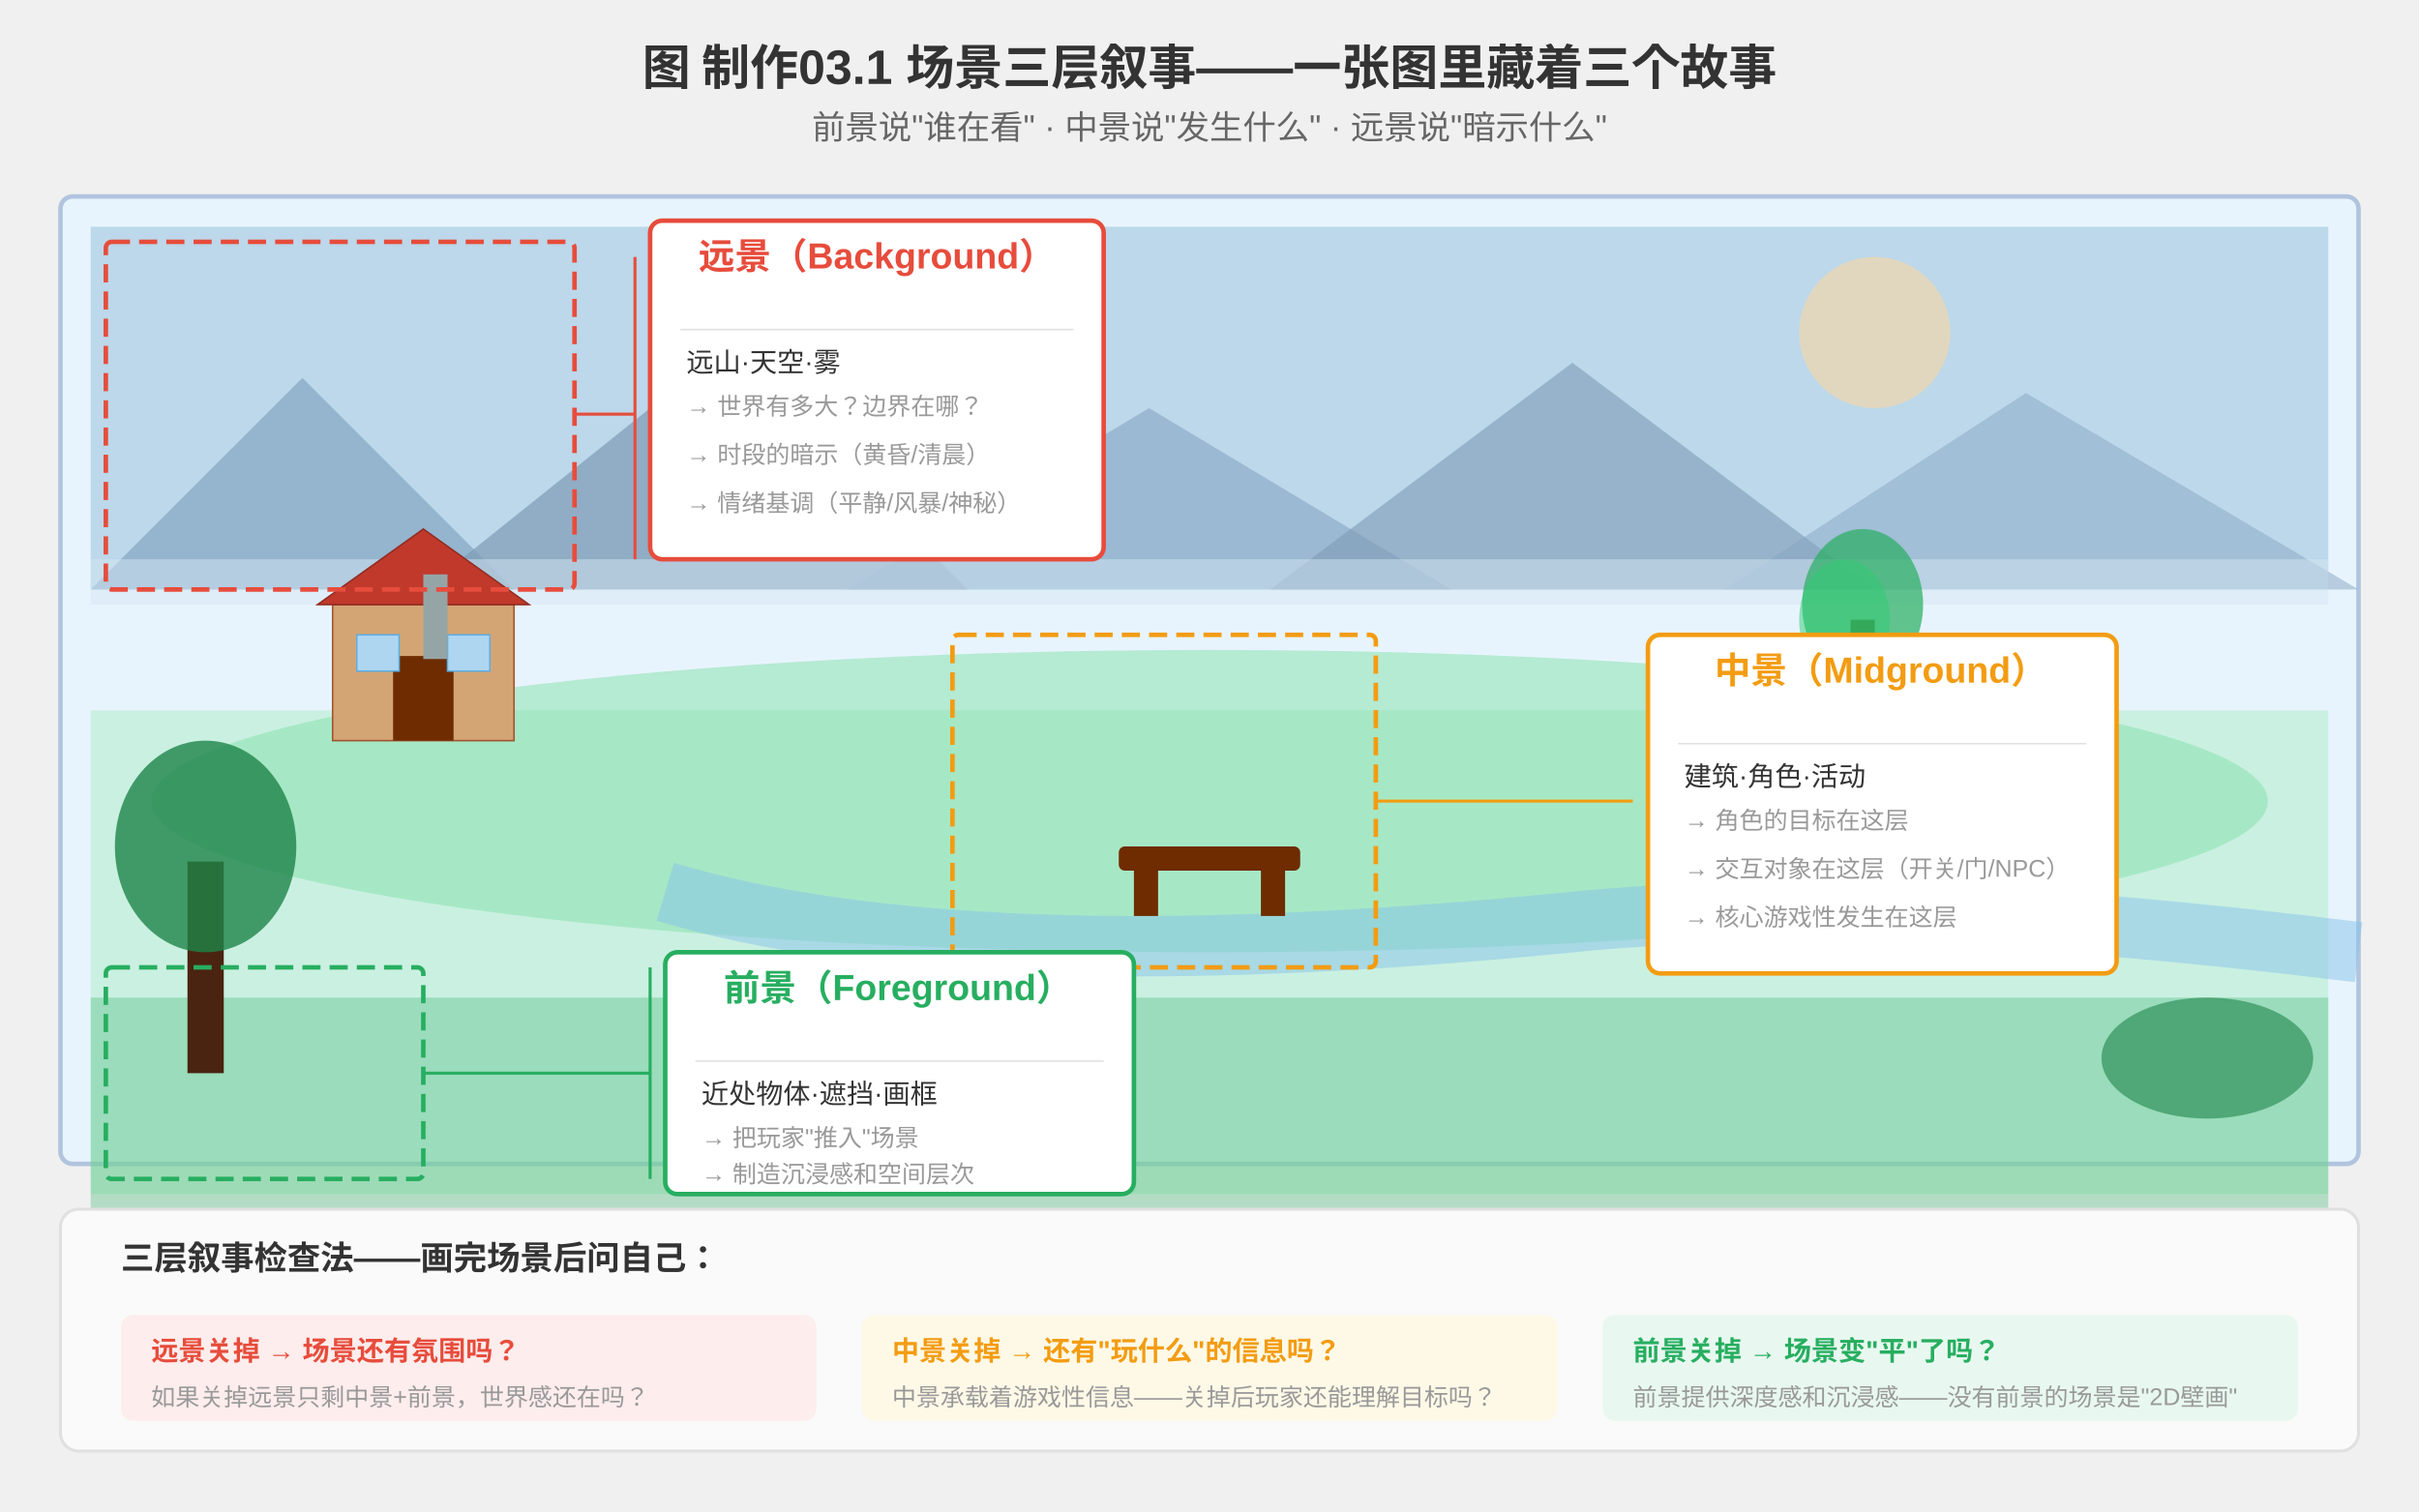
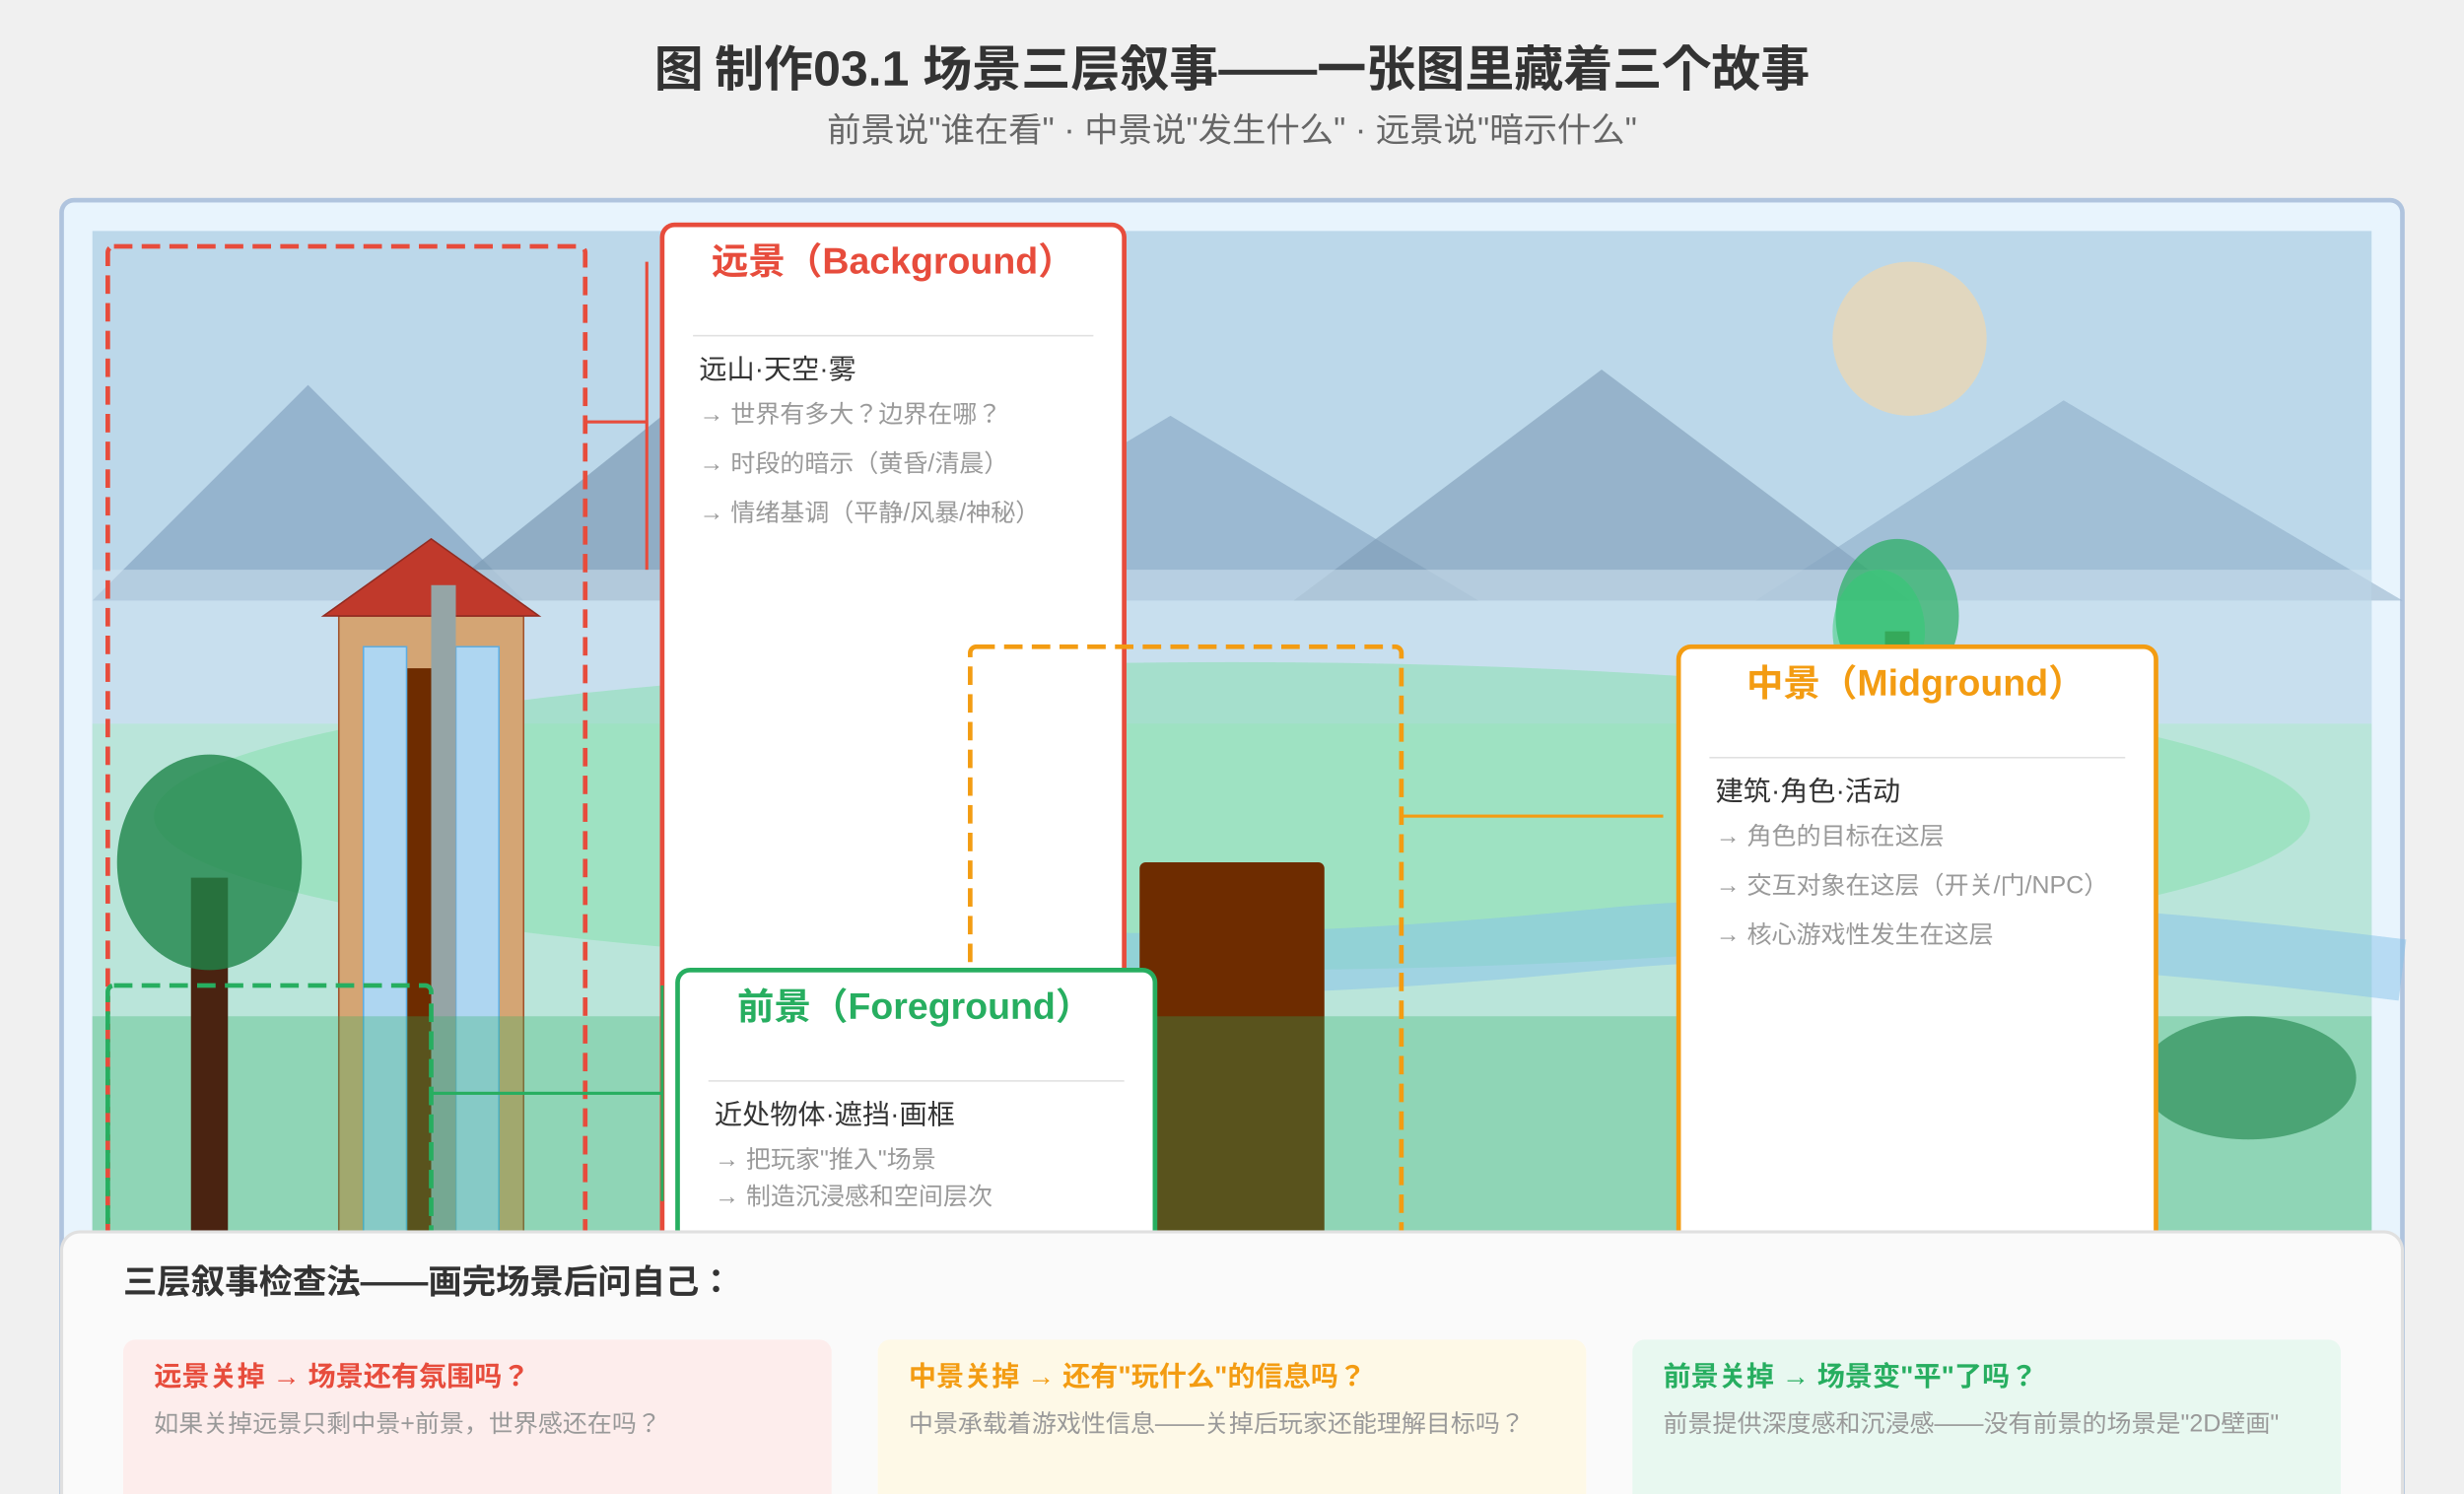
- <svg xmlns="http://www.w3.org/2000/svg" viewBox="0 0 800 500" width="800" height="500">
+ <svg xmlns="http://www.w3.org/2000/svg" viewBox="0.0 0.0 800.0 485" width="800" height="485">
  <style>
    text { font-family: 'PingFang SC','Microsoft YaHei',Arial,sans-serif; }
    .title { font-size: 16px; font-weight: bold; fill: #333; }
    .subtitle { font-size: 11px; fill: #666; }
    .layer-label { font-size: 13px; font-weight: bold; fill: #fff; text-anchor: middle; }
    .layer-question { font-size: 10px; fill: #fff; text-anchor: middle; opacity: 0.9; }
    .layer-detail { font-size: 9px; fill: #fff; text-anchor: middle; opacity: 0.75; }
    .annotation { font-size: 9px; fill: #333; }
    .annotation-sub { font-size: 8px; fill: #999; }
    .bracket-text { font-size: 8px; fill: #666; }
  </style>
  <text x="400" y="28" class="title" text-anchor="middle">图 制作03.1  场景三层叙事——一张图里藏着三个故事</text>
  <text x="400" y="46" class="subtitle" text-anchor="middle">前景说"谁在看" · 中景说"发生什么" · 远景说"暗示什么"</text>
  <g transform="translate(20, 65)">
-     <rect x="0" y="0" width="760" height="320" fill="#E8F4FD" stroke="#B0C4DE" stroke-width="1.5" rx="4" />
+     <rect x="0" y="0" width="760" height="485" fill="#E8F4FD" stroke="#B0C4DE" stroke-width="1.5" rx="4" />
    <g>
-       <rect x="10" y="10" width="740" height="120" fill="#A9CCE3" opacity="0.7" />
+       <rect x="10" y="10" width="740" height="485" fill="#A9CCE3" opacity="0.7" />
      <circle cx="600" cy="45" r="25" fill="#FAD7A1" opacity="0.6" />
      <polygon points="10,130 80,60 150,130" fill="#85A5C2" opacity="0.7" />
      <polygon points="120,130 220,50 300,130" fill="#7D9BB5" opacity="0.7" />
      <polygon points="260,130 360,70 460,130" fill="#85A5C2" opacity="0.6" />
      <polygon points="400,130 500,55 600,130" fill="#7D9BB5" opacity="0.6" />
      <polygon points="550,130 650,65 760,130" fill="#85A5C2" opacity="0.5" />
-       <rect x="10" y="120" width="740" height="15" fill="#D4E6F1" opacity="0.5" />
+       <rect x="10" y="120" width="740" height="485" fill="#D4E6F1" opacity="0.5" />
    </g>
    <g>
-       <rect x="10" y="170" width="740" height="160" fill="#ABEBC6" opacity="0.5" />
+       <rect x="10" y="170" width="740" height="485" fill="#ABEBC6" opacity="0.5" />
      <ellipse cx="380" cy="200" rx="350" ry="50" fill="#82E0AA" opacity="0.5" />
      <g transform="translate(90, 120)">
-         <rect x="0" y="15" width="60" height="45" fill="#D4A574" stroke="#A0522D" stroke-width="0.5" />
+         <rect x="0" y="15" width="60" height="485" fill="#D4A574" stroke="#A0522D" stroke-width="0.5" />
        <polygon points="-5,15 30,-10 65,15" fill="#C0392B" stroke="#922B21" stroke-width="0.5" />
-         <rect x="20" y="32" width="20" height="28" fill="#6E2C00" />
-         <rect x="8" y="25" width="14" height="12" fill="#AED6F1" stroke="#5DADE2" stroke-width="0.5" />
-         <rect x="38" y="25" width="14" height="12" fill="#AED6F1" stroke="#5DADE2" stroke-width="0.5" />
-         <rect x="30" y="5" width="8" height="28" fill="#95A5A6" />
+         <rect x="20" y="32" width="20" height="485" fill="#6E2C00" />
+         <rect x="8" y="25" width="14" height="485" fill="#AED6F1" stroke="#5DADE2" stroke-width="0.5" />
+         <rect x="38" y="25" width="14" height="485" fill="#AED6F1" stroke="#5DADE2" stroke-width="0.5" />
+         <rect x="30" y="5" width="8" height="485" fill="#95A5A6" />
      </g>
      <g transform="translate(580, 110)">
-         <rect x="12" y="30" width="8" height="40" fill="#6E2C00" />
+         <rect x="12" y="30" width="8" height="485" fill="#6E2C00" />
        <ellipse cx="16" cy="25" rx="20" ry="25" fill="#27AE60" opacity="0.7" />
        <ellipse cx="10" cy="30" rx="15" ry="20" fill="#2ECC71" opacity="0.5" />
      </g>
      <path d="M 200,230 Q 300,260 500,240 Q 600,230 760,250" fill="none" stroke="#85C1E9" stroke-width="20" opacity="0.5" />
      <g transform="translate(350, 215)">
-         <rect x="0" y="0" width="60" height="8" fill="#6E2C00" rx="2" />
-         <rect x="5" y="8" width="8" height="15" fill="#6E2C00" />
-         <rect x="47" y="8" width="8" height="15" fill="#6E2C00" />
+         <rect x="0" y="0" width="60" height="485" fill="#6E2C00" rx="2" />
+         <rect x="5" y="8" width="8" height="485" fill="#6E2C00" />
+         <rect x="47" y="8" width="8" height="485" fill="#6E2C00" />
      </g>
    </g>
    <g>
-       <rect x="10" y="265" width="740" height="70" fill="#27AE60" opacity="0.3" />
+       <rect x="10" y="265" width="740" height="485" fill="#27AE60" opacity="0.3" />
      <g transform="translate(20, 180)">
-         <rect x="22" y="40" width="12" height="70" fill="#4A2311" />
+         <rect x="22" y="40" width="12" height="485" fill="#4A2311" />
        <ellipse cx="28" cy="35" rx="30" ry="35" fill="#1E8449" opacity="0.8" />
      </g>
      <g transform="translate(680, 270)">
        <ellipse cx="30" cy="15" rx="35" ry="20" fill="#1E8449" opacity="0.6" />
      </g>
    </g>
-     <rect x="15" y="15" width="155" height="115" fill="none" stroke="#E74C3C" stroke-width="1.5" stroke-dasharray="6,3" rx="2" />
+     <rect x="15" y="15" width="155" height="485" fill="none" stroke="#E74C3C" stroke-width="1.5" stroke-dasharray="6,3" rx="2" />
    <line x1="170" y1="72" x2="190" y2="72" stroke="#E74C3C" stroke-width="1" />
    <line x1="190" y1="20" x2="190" y2="120" stroke="#E74C3C" stroke-width="1" />
    <g transform="translate(195, 8)">
-       <rect x="0" y="0" width="150" height="112" fill="#fff" stroke="#E74C3C" stroke-width="1.5" rx="4" />
+       <rect x="0" y="0" width="150" height="485" fill="#fff" stroke="#E74C3C" stroke-width="1.5" rx="4" />
      <text x="75" y="16" style="font-size:12px; font-weight:bold; fill:#E74C3C;" text-anchor="middle">远景（Background）</text>
      <text x="75" y="30" class="layer-question" fill="#C0392B" text-anchor="middle">暗示什么？</text>
      <line x1="10" y1="36" x2="140" y2="36" stroke="#E0E0E0" stroke-width="0.5" />
      <text x="12" y="50" class="annotation">远山·天空·雾</text>
      <text x="12" y="64" class="annotation-sub">→ 世界有多大？边界在哪？</text>
      <text x="12" y="80" class="annotation-sub">→ 时段的暗示（黄昏/清晨）</text>
      <text x="12" y="96" class="annotation-sub">→ 情绪基调（平静/风暴/神秘）</text>
    </g>
-     <rect x="295" y="145" width="140" height="110" fill="none" stroke="#F39C12" stroke-width="1.5" stroke-dasharray="6,3" rx="2" />
+     <rect x="295" y="145" width="140" height="485" fill="none" stroke="#F39C12" stroke-width="1.5" stroke-dasharray="6,3" rx="2" />
    <line x1="435" y1="200" x2="520" y2="200" stroke="#F39C12" stroke-width="1" />
    <g transform="translate(525, 145)">
-       <rect x="0" y="0" width="155" height="112" fill="#fff" stroke="#F39C12" stroke-width="1.5" rx="4" />
+       <rect x="0" y="0" width="155" height="485" fill="#fff" stroke="#F39C12" stroke-width="1.5" rx="4" />
      <text x="77" y="16" style="font-size:12px; font-weight:bold; fill:#F39C12;" text-anchor="middle">中景（Midground）</text>
      <text x="77" y="30" class="layer-question" fill="#D4AC0D" text-anchor="middle">正在发生什么？</text>
      <line x1="10" y1="36" x2="145" y2="36" stroke="#E0E0E0" stroke-width="0.5" />
      <text x="12" y="50" class="annotation">建筑·角色·活动</text>
      <text x="12" y="64" class="annotation-sub">→ 角色的目标在这层</text>
      <text x="12" y="80" class="annotation-sub">→ 交互对象在这层（开关/门/NPC）</text>
      <text x="12" y="96" class="annotation-sub">→ 核心游戏性发生在这层</text>
    </g>
-     <rect x="15" y="255" width="105" height="70" fill="none" stroke="#27AE60" stroke-width="1.5" stroke-dasharray="6,3" rx="2" />
+     <rect x="15" y="255" width="105" height="485" fill="none" stroke="#27AE60" stroke-width="1.5" stroke-dasharray="6,3" rx="2" />
    <line x1="120" y1="290" x2="195" y2="290" stroke="#27AE60" stroke-width="1" />
    <line x1="195" y1="255" x2="195" y2="325" stroke="#27AE60" stroke-width="1" />
    <g transform="translate(200, 250)">
-       <rect x="0" y="0" width="155" height="80" fill="#fff" stroke="#27AE60" stroke-width="1.5" rx="4" />
+       <rect x="0" y="0" width="155" height="485" fill="#fff" stroke="#27AE60" stroke-width="1.5" rx="4" />
      <text x="77" y="16" style="font-size:12px; font-weight:bold; fill:#27AE60;" text-anchor="middle">前景（Foreground）</text>
      <text x="77" y="30" class="layer-question" fill="#1E8449" text-anchor="middle">谁的视角？</text>
      <line x1="10" y1="36" x2="145" y2="36" stroke="#E0E0E0" stroke-width="0.5" />
      <text x="12" y="50" class="annotation">近处物体·遮挡·画框</text>
      <text x="12" y="64" class="annotation-sub">→ 把玩家"推入"场景</text>
      <text x="12" y="76" class="annotation-sub">→ 制造沉浸感和空间层次</text>
    </g>
  </g>
  <g transform="translate(20, 400)">
-     <rect x="0" y="0" width="760" height="80" fill="#FAFAFA" stroke="#E0E0E0" stroke-width="1" rx="6" />
+     <rect x="0" y="0" width="760" height="485" fill="#FAFAFA" stroke="#E0E0E0" stroke-width="1" rx="6" />
    <text x="20" y="20" style="font-size:11px; font-weight:bold; fill:#333;">三层叙事检查法——画完场景后问自己：</text>
    <g transform="translate(20, 35)">
-       <rect x="0" y="0" width="230" height="35" fill="#FDEDEC" rx="4" />
+       <rect x="0" y="0" width="230" height="485" fill="#FDEDEC" rx="4" />
      <text x="10" y="15" style="font-size:9px; fill:#E74C3C; font-weight:bold;">远景关掉 → 场景还有氛围吗？</text>
      <text x="10" y="30" style="font-size:8px; fill:#999;">如果关掉远景只剩中景+前景，世界感还在吗？</text>
    </g>
    <g transform="translate(265, 35)">
-       <rect x="0" y="0" width="230" height="35" fill="#FEF9E7" rx="4" />
+       <rect x="0" y="0" width="230" height="485" fill="#FEF9E7" rx="4" />
      <text x="10" y="15" style="font-size:9px; fill:#F39C12; font-weight:bold;">中景关掉 → 还有"玩什么"的信息吗？</text>
      <text x="10" y="30" style="font-size:8px; fill:#999;">中景承载着游戏性信息——关掉后玩家还能理解目标吗？</text>
    </g>
    <g transform="translate(510, 35)">
-       <rect x="0" y="0" width="230" height="35" fill="#E8F8F0" rx="4" />
+       <rect x="0" y="0" width="230" height="485" fill="#E8F8F0" rx="4" />
      <text x="10" y="15" style="font-size:9px; fill:#27AE60; font-weight:bold;">前景关掉 → 场景变"平"了吗？</text>
      <text x="10" y="30" style="font-size:8px; fill:#999;">前景提供深度感和沉浸感——没有前景的场景是"2D壁画"</text>
    </g>
  </g>
</svg>
